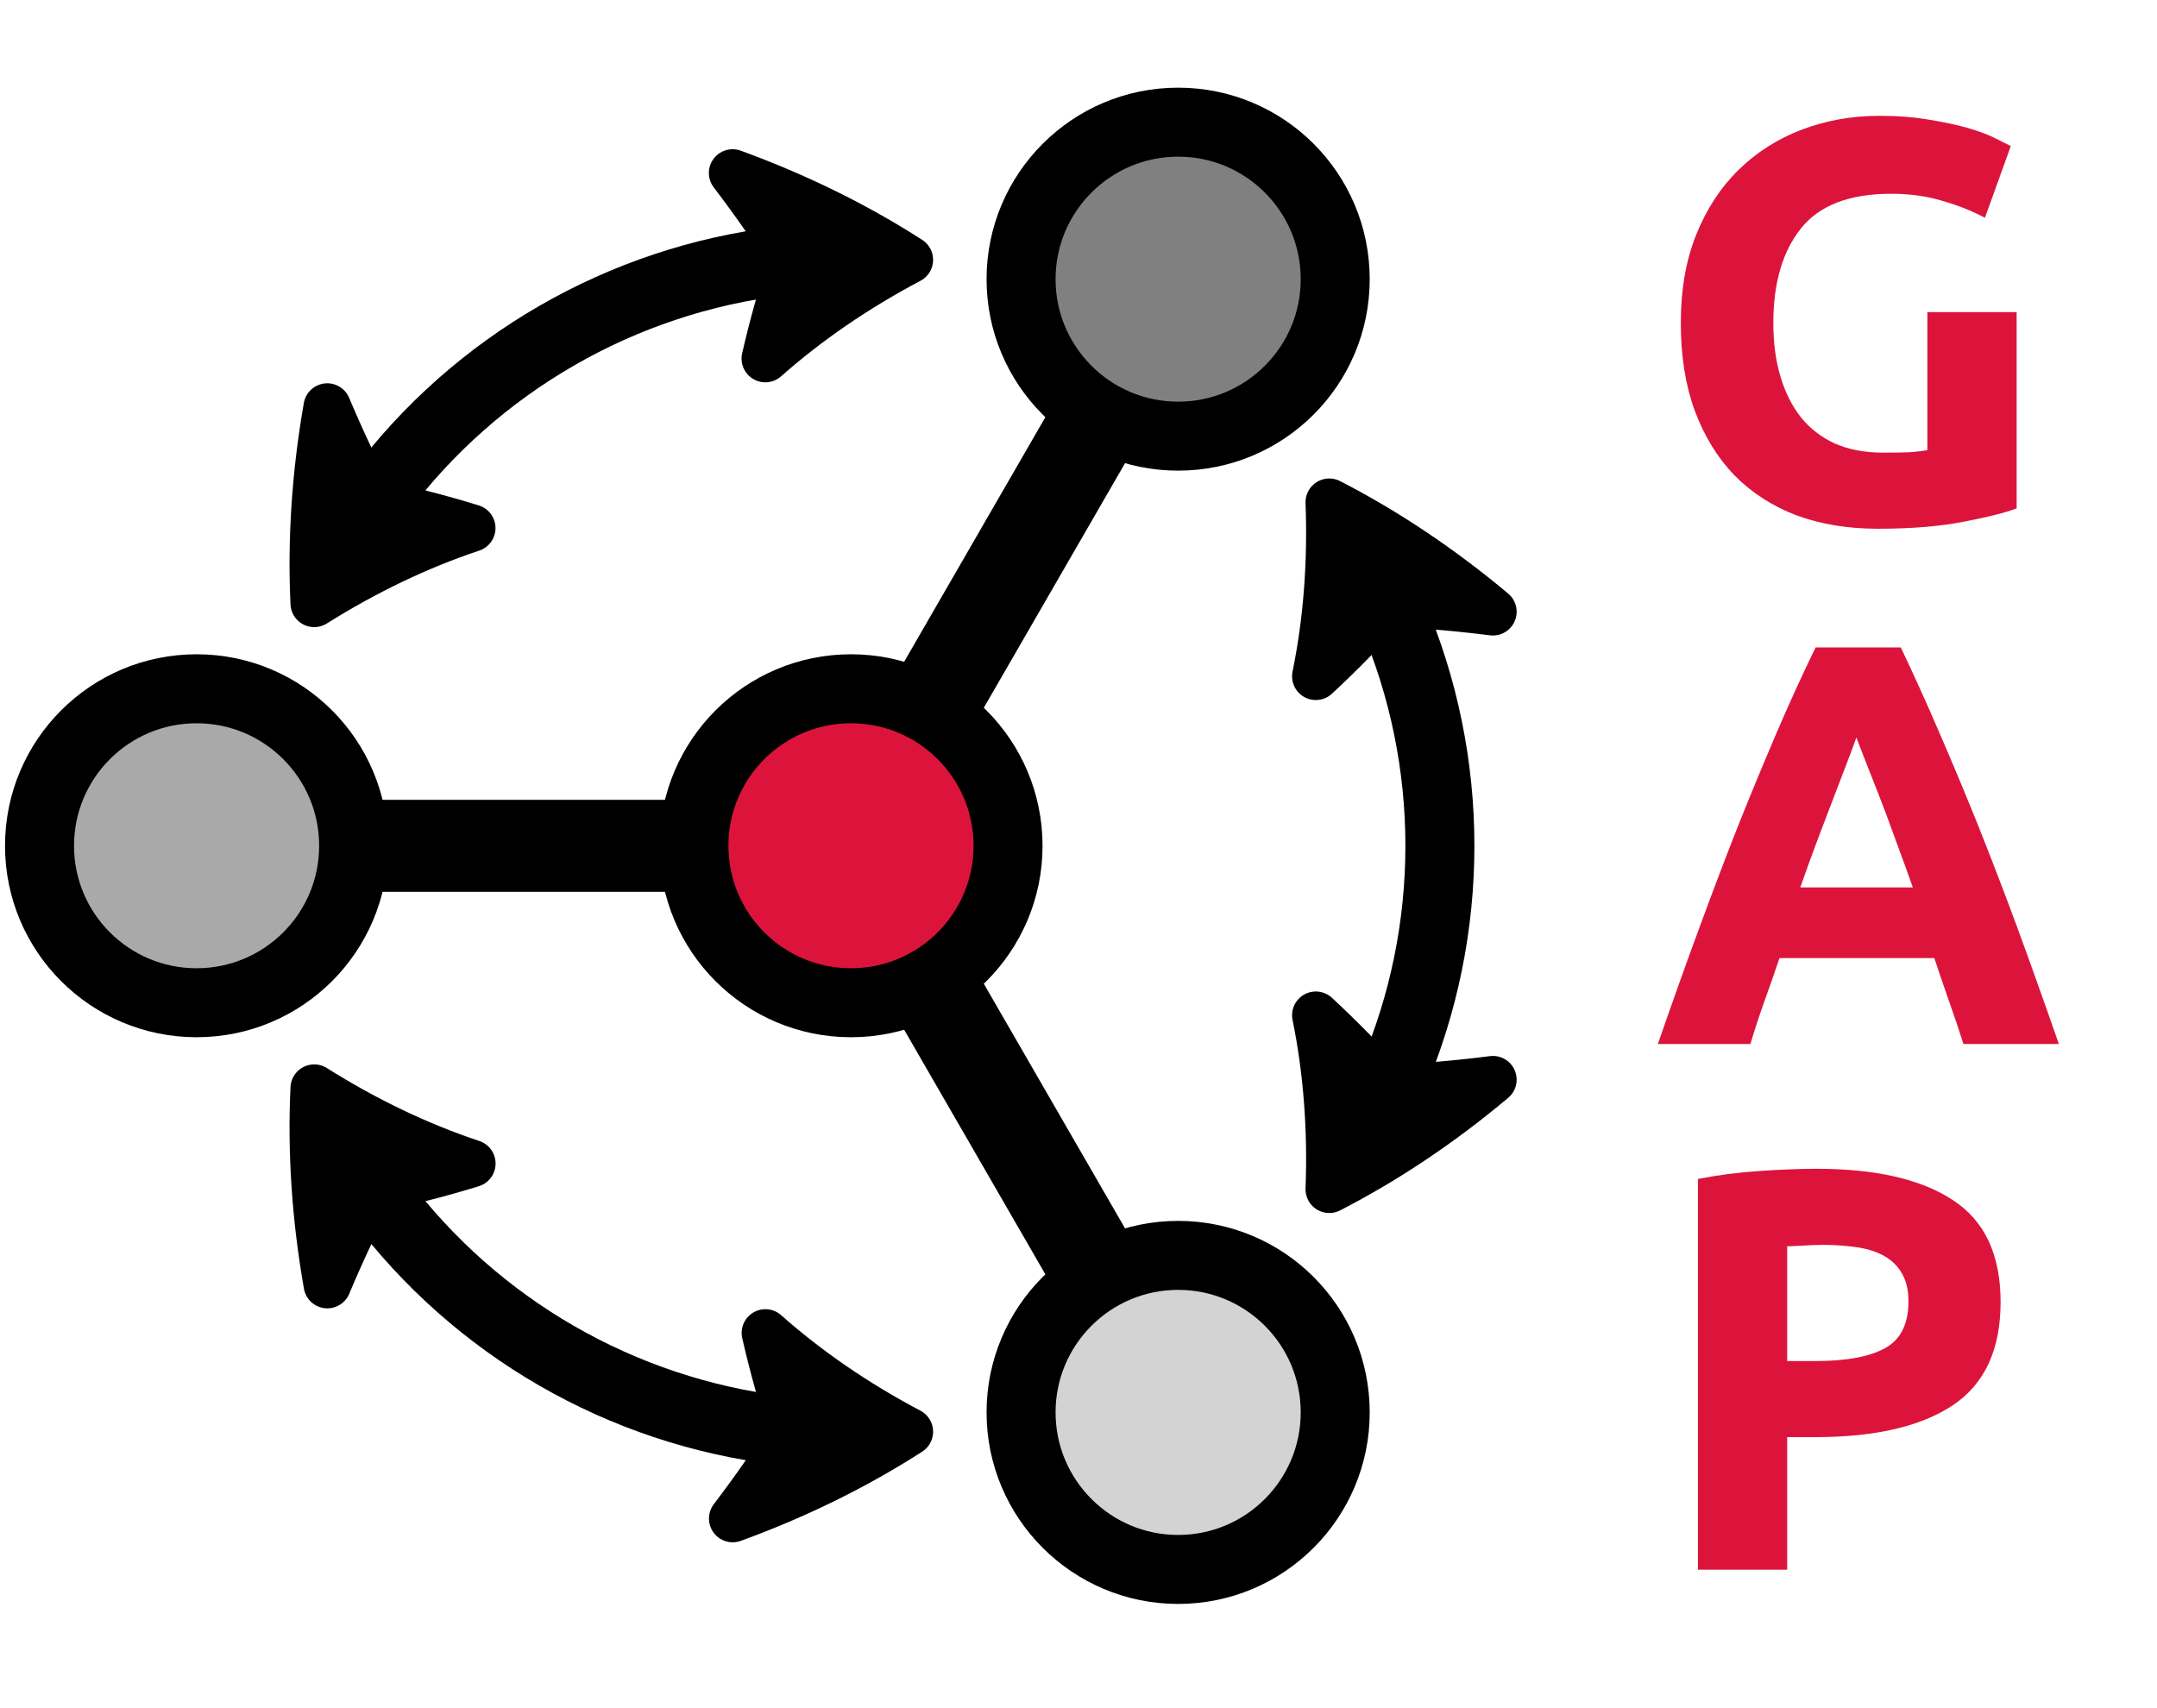
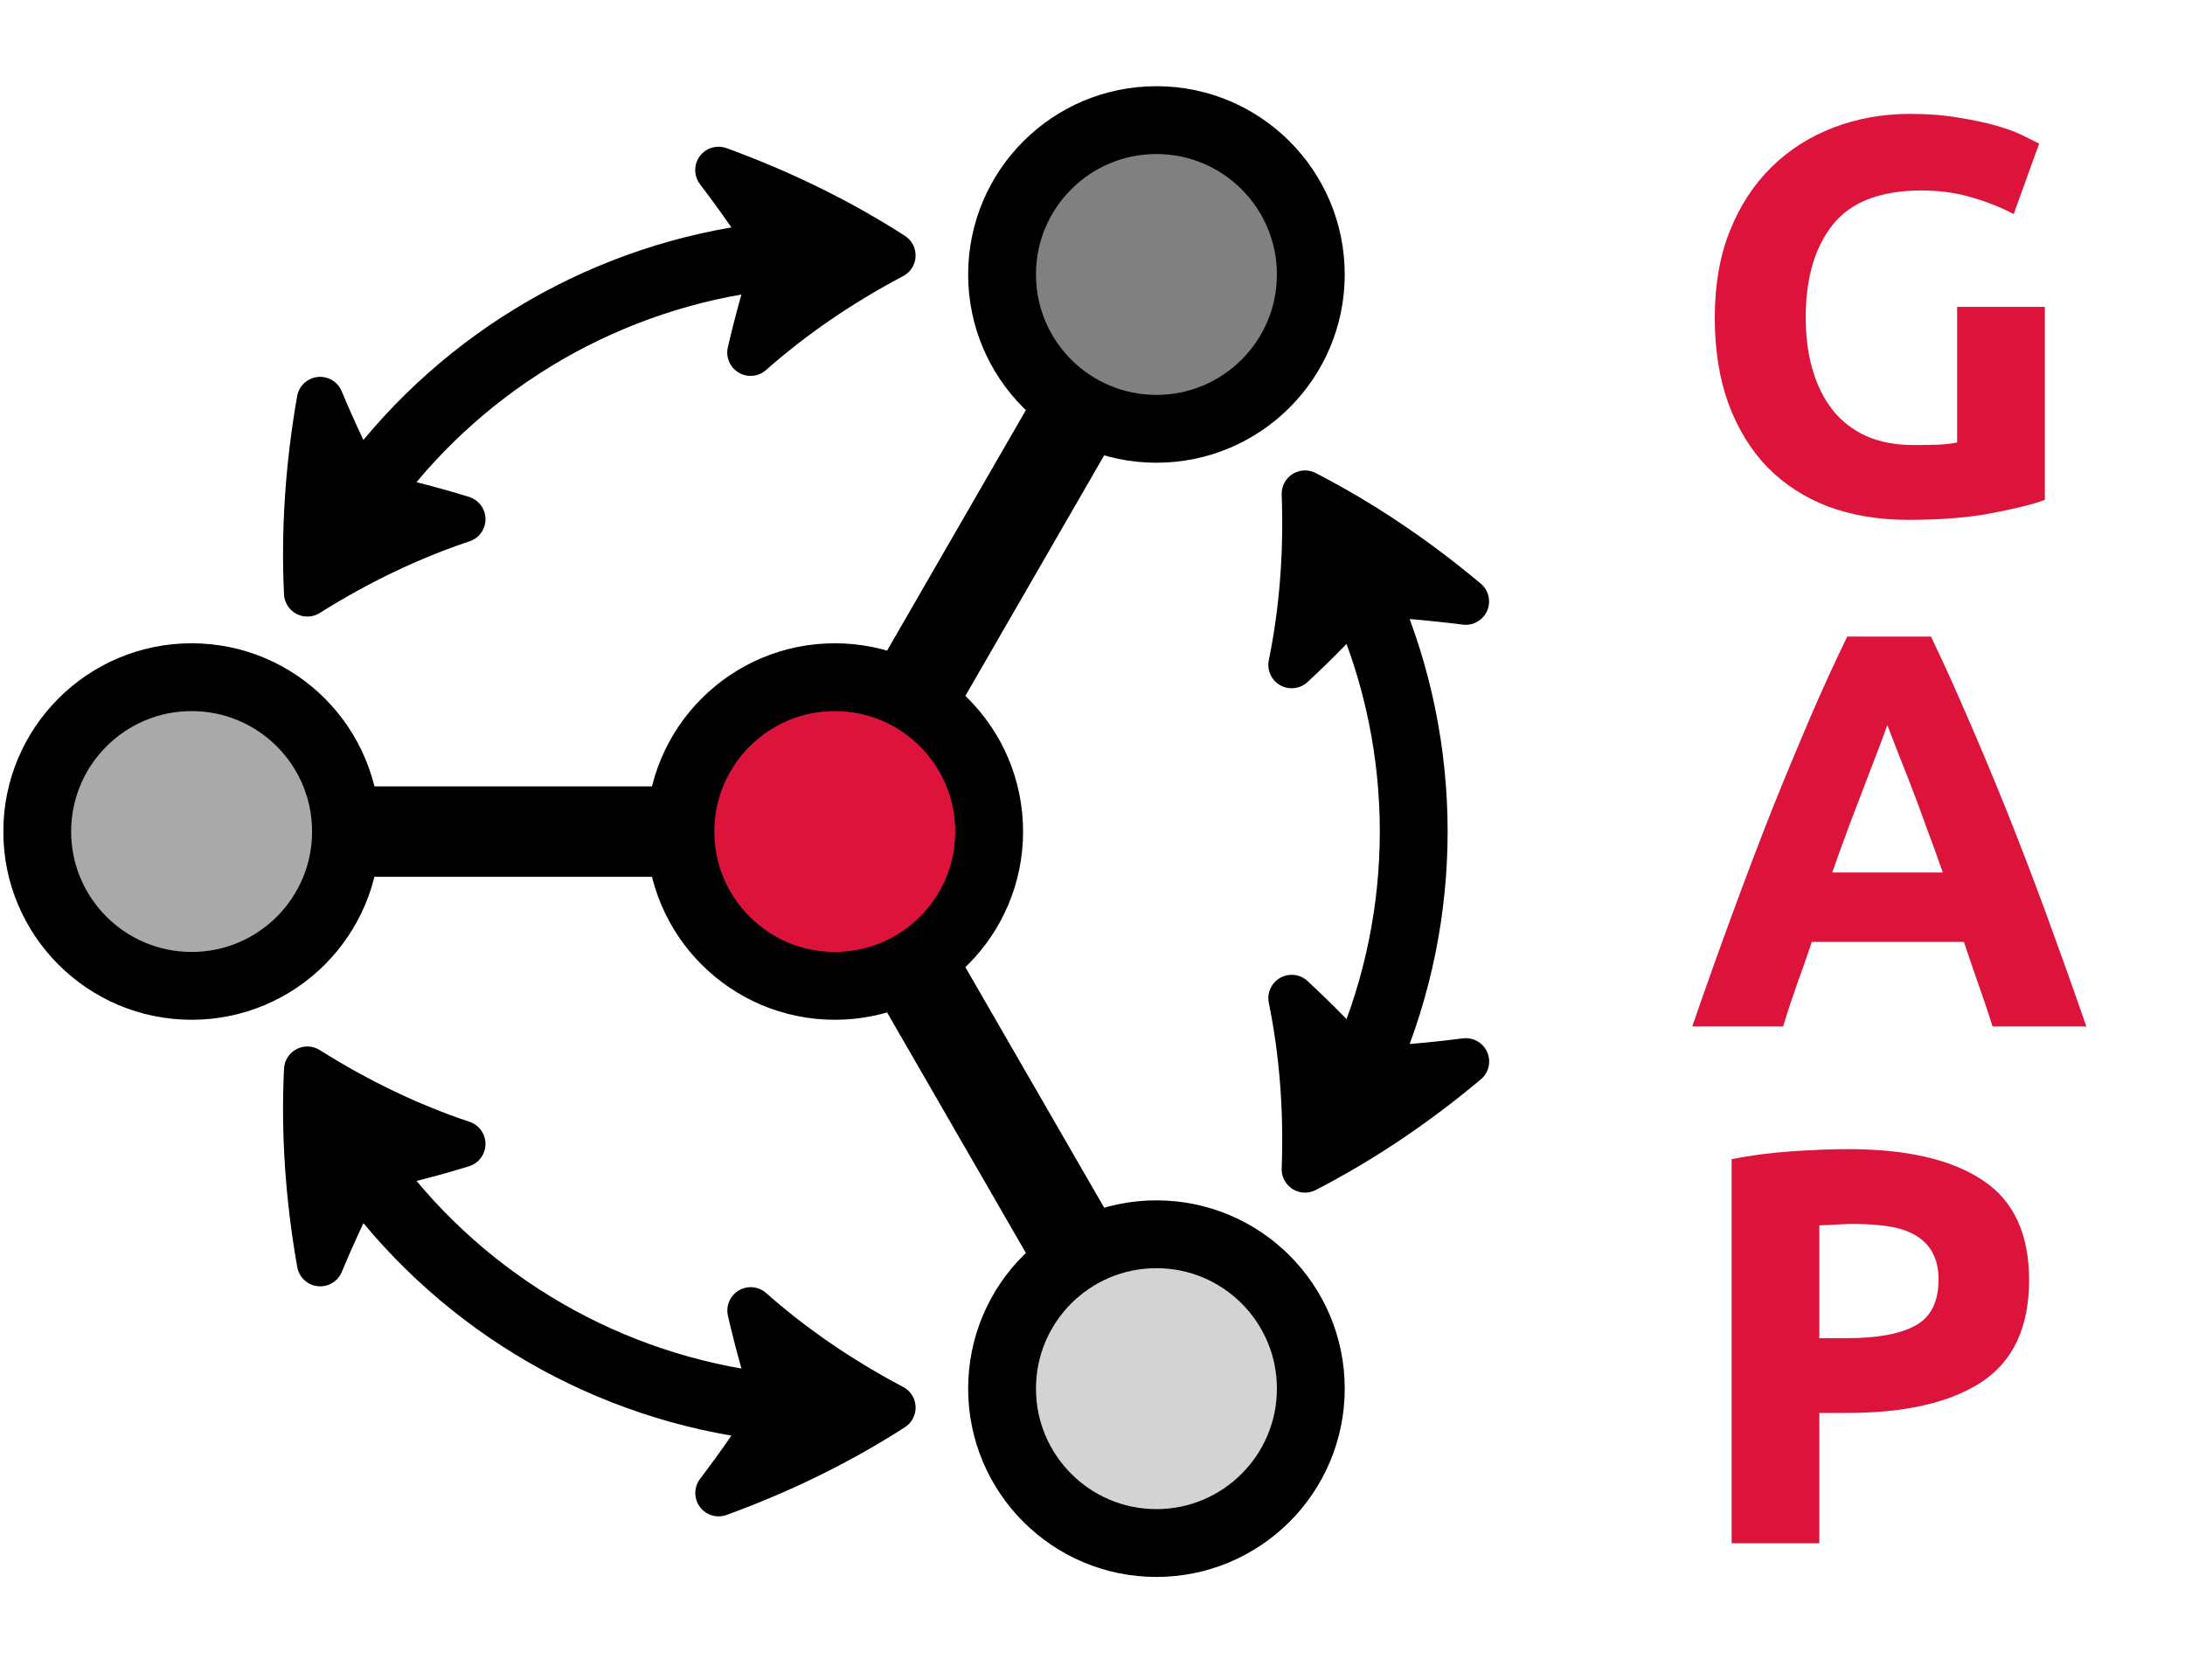
- <svg xmlns="http://www.w3.org/2000/svg" xmlns:xlink="http://www.w3.org/1999/xlink" width="92.537pt" height="73.288pt" viewBox="0 0 92.537 73.288">
+ <svg xmlns="http://www.w3.org/2000/svg" xmlns:xlink="http://www.w3.org/1999/xlink" width="95.371pt" height="73.288pt" viewBox="0 0 95.371 73.288">
  <defs>
    <g>
      <g id="glyph-0-0">
        <path d="M 10.266 -14.062 C 8.473 -14.062 7.18 -13.566 6.391 -12.578 C 5.598 -11.586 5.203 -10.234 5.203 -8.516 C 5.203 -7.68 5.301 -6.926 5.5 -6.25 C 5.695 -5.57 5.988 -4.984 6.375 -4.484 C 6.77 -3.992 7.258 -3.613 7.844 -3.344 C 8.438 -3.082 9.129 -2.953 9.922 -2.953 C 10.348 -2.953 10.711 -2.957 11.016 -2.969 C 11.316 -2.988 11.582 -3.02 11.812 -3.062 L 11.812 -8.984 L 15.641 -8.984 L 15.641 -0.562 C 15.18 -0.383 14.441 -0.195 13.422 0 C 12.41 0.207 11.16 0.312 9.672 0.312 C 8.391 0.312 7.227 0.117 6.188 -0.266 C 5.156 -0.66 4.27 -1.234 3.531 -1.984 C 2.801 -2.742 2.234 -3.672 1.828 -4.766 C 1.43 -5.859 1.234 -7.109 1.234 -8.516 C 1.234 -9.941 1.453 -11.203 1.891 -12.297 C 2.328 -13.391 2.93 -14.316 3.703 -15.078 C 4.473 -15.836 5.379 -16.414 6.422 -16.812 C 7.461 -17.207 8.57 -17.406 9.75 -17.406 C 10.551 -17.406 11.273 -17.348 11.922 -17.234 C 12.566 -17.129 13.117 -17.008 13.578 -16.875 C 14.047 -16.738 14.43 -16.594 14.734 -16.438 C 15.035 -16.289 15.254 -16.18 15.391 -16.109 L 14.281 -13.031 C 13.758 -13.312 13.16 -13.551 12.484 -13.75 C 11.805 -13.957 11.066 -14.062 10.266 -14.062 Z M 10.266 -14.062 " />
      </g>
      <g id="glyph-0-1">
        <path d="M 13.359 0 C 13.172 -0.594 12.969 -1.195 12.75 -1.812 C 12.531 -2.438 12.316 -3.062 12.109 -3.688 L 5.469 -3.688 C 5.258 -3.062 5.039 -2.438 4.812 -1.812 C 4.594 -1.195 4.395 -0.594 4.219 0 L 0.25 0 C 0.883 -1.832 1.488 -3.523 2.062 -5.078 C 2.633 -6.629 3.191 -8.094 3.734 -9.469 C 4.285 -10.844 4.828 -12.148 5.359 -13.391 C 5.891 -14.629 6.441 -15.836 7.016 -17.016 L 10.672 -17.016 C 11.234 -15.836 11.781 -14.629 12.312 -13.391 C 12.852 -12.148 13.398 -10.844 13.953 -9.469 C 14.504 -8.094 15.066 -6.629 15.641 -5.078 C 16.211 -3.523 16.816 -1.832 17.453 0 Z M 8.766 -13.156 C 8.68 -12.906 8.555 -12.566 8.391 -12.141 C 8.234 -11.723 8.047 -11.234 7.828 -10.672 C 7.617 -10.117 7.383 -9.504 7.125 -8.828 C 6.875 -8.16 6.617 -7.457 6.359 -6.719 L 11.188 -6.719 C 10.926 -7.457 10.672 -8.16 10.422 -8.828 C 10.18 -9.504 9.953 -10.117 9.734 -10.672 C 9.516 -11.234 9.32 -11.723 9.156 -12.141 C 8.988 -12.566 8.859 -12.906 8.766 -13.156 Z M 8.766 -13.156 " />
      </g>
      <g id="glyph-0-2">
        <path d="M 7.062 -17.203 C 9.602 -17.203 11.551 -16.754 12.906 -15.859 C 14.27 -14.973 14.953 -13.516 14.953 -11.484 C 14.953 -9.441 14.266 -7.961 12.891 -7.047 C 11.516 -6.141 9.551 -5.688 7 -5.688 L 5.797 -5.688 L 5.797 0 L 1.969 0 L 1.969 -16.766 C 2.801 -16.93 3.68 -17.047 4.609 -17.109 C 5.547 -17.172 6.363 -17.203 7.062 -17.203 Z M 7.312 -13.938 C 7.031 -13.938 6.754 -13.926 6.484 -13.906 C 6.223 -13.895 5.992 -13.883 5.797 -13.875 L 5.797 -8.953 L 7 -8.953 C 8.32 -8.953 9.316 -9.133 9.984 -9.5 C 10.66 -9.863 11 -10.535 11 -11.516 C 11 -11.984 10.91 -12.375 10.734 -12.688 C 10.566 -13 10.32 -13.25 10 -13.438 C 9.688 -13.625 9.301 -13.754 8.844 -13.828 C 8.383 -13.898 7.875 -13.938 7.312 -13.938 Z M 7.312 -13.938 " />
      </g>
    </g>
    <clipPath id="clip-0">
-       <path clip-rule="nonzero" d="M 0.215 0 L 91.863 0 L 91.863 72.582 L 0.215 72.582 Z M 0.215 0 " />
+       <path clip-rule="nonzero" d="M 0.148 0 L 94.602 0 L 94.602 72.582 L 0.148 72.582 Z M 0.148 0 " />
    </clipPath>
    <clipPath id="clip-1">
-       <path clip-rule="nonzero" d="M 0.215 0 L 91.863 0 L 91.863 72.582 L 0.215 72.582 Z M 0.215 0 " />
+       <path clip-rule="nonzero" d="M 0.148 0 L 94.602 0 L 94.602 72.582 L 0.148 72.582 Z M 0.148 0 " />
    </clipPath>
    <clipPath id="clip-2">
-       <path clip-rule="nonzero" d="M 0.215 0 L 86 0 L 86 72.582 L 0.215 72.582 Z M 0.215 0 " />
+       <path clip-rule="nonzero" d="M 0.148 0 L 86 0 L 86 72.582 L 0.148 72.582 Z M 0.148 0 " />
    </clipPath>
    <clipPath id="clip-3">
-       <path clip-rule="nonzero" d="M 1 0 L 91.863 0 L 91.863 61 L 1 61 Z M 1 0 " />
+       <path clip-rule="nonzero" d="M 1 0 L 94.602 0 L 94.602 61 L 1 61 Z M 1 0 " />
    </clipPath>
    <clipPath id="clip-4">
-       <path clip-rule="nonzero" d="M 0.215 0 L 58 0 L 58 72.582 L 0.215 72.582 Z M 0.215 0 " />
+       <path clip-rule="nonzero" d="M 0.148 0 L 57 0 L 57 72.582 L 0.148 72.582 Z M 0.148 0 " />
    </clipPath>
    <clipPath id="clip-5">
-       <path clip-rule="nonzero" d="M 1 12 L 91.863 12 L 91.863 72.582 L 1 72.582 Z M 1 12 " />
+       <path clip-rule="nonzero" d="M 1 12 L 94.602 12 L 94.602 72.582 L 1 72.582 Z M 1 12 " />
    </clipPath>
    <clipPath id="clip-6">
-       <path clip-rule="nonzero" d="M 0.215 0 L 76 0 L 76 64 L 0.215 64 Z M 0.215 0 " />
+       <path clip-rule="nonzero" d="M 0.148 0 L 76 0 L 76 64 L 0.148 64 Z M 0.148 0 " />
    </clipPath>
    <clipPath id="clip-7">
-       <path clip-rule="nonzero" d="M 0.215 9 L 76 9 L 76 72.582 L 0.215 72.582 Z M 0.215 9 " />
+       <path clip-rule="nonzero" d="M 0.148 9 L 76 9 L 76 72.582 L 0.148 72.582 Z M 0.148 9 " />
    </clipPath>
    <clipPath id="clip-8">
-       <path clip-rule="nonzero" d="M 17 0 L 91.863 0 L 91.863 72.582 L 17 72.582 Z M 17 0 " />
+       <path clip-rule="nonzero" d="M 17 0 L 94.602 0 L 94.602 72.582 L 17 72.582 Z M 17 0 " />
    </clipPath>
  </defs>
  <g clip-path="url(#clip-0)">
-     <path fill="none" stroke-width="3.985" stroke-linecap="butt" stroke-linejoin="miter" stroke="rgb(0%, 0%, 0%)" stroke-opacity="1" stroke-miterlimit="10" d="M 2.836 4.909 L 11.34 19.641 " transform="matrix(0.990378, 0, 0, -0.990378, 36.50733, 36.29142)" />
+     <path fill="none" stroke-width="3.985" stroke-linecap="butt" stroke-linejoin="miter" stroke="rgb(0%, 0%, 0%)" stroke-opacity="1" stroke-miterlimit="10" d="M 2.835 4.909 L 11.338 19.641 " transform="matrix(0.990378, 0, 0, -0.990378, 36.43876, 36.29142)" />
  </g>
-   <path fill="none" stroke-width="3.985" stroke-linecap="butt" stroke-linejoin="miter" stroke="rgb(0%, 0%, 0%)" stroke-opacity="1" stroke-miterlimit="10" d="M -5.671 -0.002 L -22.679 -0.002 " transform="matrix(0.990378, 0, 0, -0.990378, 36.50733, 36.29142)" />
+   <path fill="none" stroke-width="3.985" stroke-linecap="butt" stroke-linejoin="miter" stroke="rgb(0%, 0%, 0%)" stroke-opacity="1" stroke-miterlimit="10" d="M -5.669 -0.002 L -22.676 -0.002 " transform="matrix(0.990378, 0, 0, -0.990378, 36.43876, 36.29142)" />
  <g clip-path="url(#clip-1)">
-     <path fill="none" stroke-width="3.985" stroke-linecap="butt" stroke-linejoin="miter" stroke="rgb(0%, 0%, 0%)" stroke-opacity="1" stroke-miterlimit="10" d="M 2.836 -4.908 L 11.34 -19.64 " transform="matrix(0.990378, 0, 0, -0.990378, 36.50733, 36.29142)" />
+     <path fill="none" stroke-width="3.985" stroke-linecap="butt" stroke-linejoin="miter" stroke="rgb(0%, 0%, 0%)" stroke-opacity="1" stroke-miterlimit="10" d="M 2.835 -4.908 L 11.338 -19.64 " transform="matrix(0.990378, 0, 0, -0.990378, 36.43876, 36.29142)" />
  </g>
-   <path fill-rule="nonzero" fill="rgb(86.4%, 7.999%, 23.499%)" fill-opacity="1" d="M 43.246 36.293 C 43.246 32.57 40.23 29.555 36.508 29.555 C 32.785 29.555 29.77 32.57 29.77 36.293 C 29.77 40.012 32.785 43.027 36.508 43.027 C 40.23 43.027 43.246 40.012 43.246 36.293 Z M 43.246 36.293 " />
+   <path fill-rule="nonzero" fill="rgb(86.4%, 7.999%, 23.499%)" fill-opacity="1" d="M 43.176 36.293 C 43.176 32.57 40.16 29.555 36.438 29.555 C 32.719 29.555 29.699 32.57 29.699 36.293 C 29.699 40.012 32.719 43.027 36.438 43.027 C 40.16 43.027 43.176 40.012 43.176 36.293 Z M 43.176 36.293 " />
  <g clip-path="url(#clip-2)">
-     <path fill="none" stroke-width="2.989" stroke-linecap="butt" stroke-linejoin="miter" stroke="rgb(0%, 0%, 0%)" stroke-opacity="1" stroke-miterlimit="10" d="M 6.804 -0.002 C 6.804 3.757 3.759 6.802 0 6.802 C -3.758 6.802 -6.803 3.757 -6.803 -0.002 C -6.803 -3.756 -3.758 -6.801 0 -6.801 C 3.759 -6.801 6.804 -3.756 6.804 -0.002 Z M 6.804 -0.002 " transform="matrix(0.990378, 0, 0, -0.990378, 36.50733, 36.29142)" />
+     <path fill="none" stroke-width="2.989" stroke-linecap="butt" stroke-linejoin="miter" stroke="rgb(0%, 0%, 0%)" stroke-opacity="1" stroke-miterlimit="10" d="M 6.802 -0.002 C 6.802 3.757 3.758 6.802 -0.001 6.802 C -3.756 6.802 -6.805 3.757 -6.805 -0.002 C -6.805 -3.756 -3.756 -6.801 -0.001 -6.801 C 3.758 -6.801 6.802 -3.756 6.802 -0.002 Z M 6.802 -0.002 " transform="matrix(0.990378, 0, 0, -0.990378, 36.43876, 36.29142)" />
  </g>
-   <path fill-rule="nonzero" fill="rgb(50%, 50%, 50%)" fill-opacity="1" d="M 57.281 11.98 C 57.281 8.258 54.266 5.242 50.543 5.242 C 46.824 5.242 43.805 8.258 43.805 11.98 C 43.805 15.699 46.824 18.715 50.543 18.715 C 54.266 18.715 57.281 15.699 57.281 11.98 Z M 57.281 11.98 " />
+   <path fill-rule="nonzero" fill="rgb(50%, 50%, 50%)" fill-opacity="1" d="M 57.215 11.98 C 57.215 8.258 54.195 5.242 50.477 5.242 C 46.754 5.242 43.738 8.258 43.738 11.98 C 43.738 15.699 46.754 18.715 50.477 18.715 C 54.195 18.715 57.215 15.699 57.215 11.98 Z M 57.215 11.98 " />
  <g clip-path="url(#clip-3)">
-     <path fill="none" stroke-width="2.989" stroke-linecap="butt" stroke-linejoin="miter" stroke="rgb(0%, 0%, 0%)" stroke-opacity="1" stroke-miterlimit="10" d="M 20.976 24.547 C 20.976 28.306 17.931 31.351 14.172 31.351 C 10.417 31.351 7.368 28.306 7.368 24.547 C 7.368 20.792 10.417 17.747 14.172 17.747 C 17.931 17.747 20.976 20.792 20.976 24.547 Z M 20.976 24.547 " transform="matrix(0.990378, 0, 0, -0.990378, 36.50733, 36.29142)" />
+     <path fill="none" stroke-width="2.989" stroke-linecap="butt" stroke-linejoin="miter" stroke="rgb(0%, 0%, 0%)" stroke-opacity="1" stroke-miterlimit="10" d="M 20.978 24.547 C 20.978 28.306 17.929 31.351 14.174 31.351 C 10.415 31.351 7.37 28.306 7.37 24.547 C 7.37 20.792 10.415 17.747 14.174 17.747 C 17.929 17.747 20.978 20.792 20.978 24.547 Z M 20.978 24.547 " transform="matrix(0.990378, 0, 0, -0.990378, 36.43876, 36.29142)" />
  </g>
-   <path fill-rule="nonzero" fill="rgb(66.399%, 66.399%, 66.399%)" fill-opacity="1" d="M 15.172 36.293 C 15.172 32.57 12.156 29.555 8.434 29.555 C 4.711 29.555 1.695 32.57 1.695 36.293 C 1.695 40.012 4.711 43.027 8.434 43.027 C 12.156 43.027 15.172 40.012 15.172 36.293 Z M 15.172 36.293 " />
+   <path fill-rule="nonzero" fill="rgb(66.399%, 66.399%, 66.399%)" fill-opacity="1" d="M 15.102 36.293 C 15.102 32.57 12.086 29.555 8.363 29.555 C 4.645 29.555 1.625 32.57 1.625 36.293 C 1.625 40.012 4.645 43.027 8.363 43.027 C 12.086 43.027 15.102 40.012 15.102 36.293 Z M 15.102 36.293 " />
  <g clip-path="url(#clip-4)">
-     <path fill="none" stroke-width="2.989" stroke-linecap="butt" stroke-linejoin="miter" stroke="rgb(0%, 0%, 0%)" stroke-opacity="1" stroke-miterlimit="10" d="M -21.543 -0.002 C -21.543 3.757 -24.588 6.802 -28.346 6.802 C -32.105 6.802 -35.15 3.757 -35.15 -0.002 C -35.15 -3.756 -32.105 -6.801 -28.346 -6.801 C -24.588 -6.801 -21.543 -3.756 -21.543 -0.002 Z M -21.543 -0.002 " transform="matrix(0.990378, 0, 0, -0.990378, 36.50733, 36.29142)" />
+     <path fill="none" stroke-width="2.989" stroke-linecap="butt" stroke-linejoin="miter" stroke="rgb(0%, 0%, 0%)" stroke-opacity="1" stroke-miterlimit="10" d="M -21.544 -0.002 C -21.544 3.757 -24.589 6.802 -28.348 6.802 C -32.103 6.802 -35.152 3.757 -35.152 -0.002 C -35.152 -3.756 -32.103 -6.801 -28.348 -6.801 C -24.589 -6.801 -21.544 -3.756 -21.544 -0.002 Z M -21.544 -0.002 " transform="matrix(0.990378, 0, 0, -0.990378, 36.43876, 36.29142)" />
  </g>
-   <path fill-rule="nonzero" fill="rgb(82.799%, 82.799%, 82.799%)" fill-opacity="1" d="M 57.281 60.605 C 57.281 56.883 54.266 53.867 50.543 53.867 C 46.824 53.867 43.805 56.883 43.805 60.605 C 43.805 64.324 46.824 67.344 50.543 67.344 C 54.266 67.344 57.281 64.324 57.281 60.605 Z M 57.281 60.605 " />
+   <path fill-rule="nonzero" fill="rgb(82.799%, 82.799%, 82.799%)" fill-opacity="1" d="M 57.215 60.605 C 57.215 56.883 54.195 53.867 50.477 53.867 C 46.754 53.867 43.738 56.883 43.738 60.605 C 43.738 64.324 46.754 67.344 50.477 67.344 C 54.195 67.344 57.215 64.324 57.215 60.605 Z M 57.215 60.605 " />
  <g clip-path="url(#clip-5)">
-     <path fill="none" stroke-width="2.989" stroke-linecap="butt" stroke-linejoin="miter" stroke="rgb(0%, 0%, 0%)" stroke-opacity="1" stroke-miterlimit="10" d="M 20.976 -24.55 C 20.976 -20.791 17.931 -17.747 14.172 -17.747 C 10.417 -17.747 7.368 -20.791 7.368 -24.55 C 7.368 -28.305 10.417 -31.354 14.172 -31.354 C 17.931 -31.354 20.976 -28.305 20.976 -24.55 Z M 20.976 -24.55 " transform="matrix(0.990378, 0, 0, -0.990378, 36.50733, 36.29142)" />
+     <path fill="none" stroke-width="2.989" stroke-linecap="butt" stroke-linejoin="miter" stroke="rgb(0%, 0%, 0%)" stroke-opacity="1" stroke-miterlimit="10" d="M 20.978 -24.55 C 20.978 -20.791 17.929 -17.747 14.174 -17.747 C 10.415 -17.747 7.37 -20.791 7.37 -24.55 C 7.37 -28.305 10.415 -31.354 14.174 -31.354 C 17.929 -31.354 20.978 -28.305 20.978 -24.55 Z M 20.978 -24.55 " transform="matrix(0.990378, 0, 0, -0.990378, 36.43876, 36.29142)" />
  </g>
  <g clip-path="url(#clip-6)">
-     <path fill="none" stroke-width="2.989" stroke-linecap="butt" stroke-linejoin="miter" stroke="rgb(0%, 0%, 0%)" stroke-opacity="1" stroke-miterlimit="10" d="M -3.021 25.336 C -9.947 24.512 -16.254 20.867 -20.43 15.282 " transform="matrix(0.990378, 0, 0, -0.990378, 36.50733, 36.29142)" />
+     <path fill="none" stroke-width="2.989" stroke-linecap="butt" stroke-linejoin="miter" stroke="rgb(0%, 0%, 0%)" stroke-opacity="1" stroke-miterlimit="10" d="M -3.019 25.336 C -9.945 24.512 -16.255 20.867 -20.432 15.282 " transform="matrix(0.990378, 0, 0, -0.990378, 36.43876, 36.29142)" />
  </g>
-   <path fill-rule="nonzero" fill="rgb(0%, 0%, 0%)" fill-opacity="1" stroke-width="2.057" stroke-linecap="butt" stroke-linejoin="round" stroke="rgb(0%, 0%, 0%)" stroke-opacity="1" stroke-miterlimit="10" d="M 2.529 25.387 C 0.217 26.874 -2.35 28.136 -5.127 29.15 C -4.192 27.923 -3.317 26.669 -2.508 25.391 C -2.981 23.967 -3.384 22.54 -3.711 21.108 C -1.897 22.713 0.194 24.153 2.529 25.387 Z M 2.529 25.387 " transform="matrix(0.990378, 0, 0, -0.990378, 36.50733, 36.29142)" />
-   <path fill-rule="nonzero" fill="rgb(0%, 0%, 0%)" fill-opacity="1" stroke-width="2.057" stroke-linecap="butt" stroke-linejoin="round" stroke="rgb(0%, 0%, 0%)" stroke-opacity="1" stroke-miterlimit="10" d="M -23.251 10.502 C -21.014 11.906 -18.723 12.999 -16.427 13.764 C -17.831 14.198 -19.267 14.564 -20.734 14.868 C -21.44 16.205 -22.087 17.59 -22.687 19.009 C -23.195 16.103 -23.381 13.247 -23.251 10.502 Z M -23.251 10.502 " transform="matrix(0.990378, 0, 0, -0.990378, 36.50733, 36.29142)" />
+   <path fill-rule="nonzero" fill="rgb(0%, 0%, 0%)" fill-opacity="1" stroke-width="2.057" stroke-linecap="butt" stroke-linejoin="round" stroke="rgb(0%, 0%, 0%)" stroke-opacity="1" stroke-miterlimit="10" d="M 2.531 25.387 C 0.22 26.874 -2.348 28.136 -5.125 29.15 C -4.19 27.923 -3.318 26.669 -2.51 25.391 C -2.983 23.967 -3.381 22.54 -3.713 21.108 C -1.898 22.713 0.196 24.153 2.531 25.387 Z M 2.531 25.387 " transform="matrix(0.990378, 0, 0, -0.990378, 36.43876, 36.29142)" />
+   <path fill-rule="nonzero" fill="rgb(0%, 0%, 0%)" fill-opacity="1" stroke-width="2.057" stroke-linecap="butt" stroke-linejoin="round" stroke="rgb(0%, 0%, 0%)" stroke-opacity="1" stroke-miterlimit="10" d="M -23.248 10.502 C -21.012 11.906 -18.72 12.999 -16.425 13.764 C -17.829 14.198 -19.269 14.564 -20.736 14.868 C -21.438 16.205 -22.089 17.59 -22.684 19.009 C -23.193 16.103 -23.382 13.247 -23.248 10.502 Z M -23.248 10.502 " transform="matrix(0.990378, 0, 0, -0.990378, 36.43876, 36.29142)" />
  <g clip-path="url(#clip-7)">
-     <path fill="none" stroke-width="2.989" stroke-linecap="butt" stroke-linejoin="miter" stroke="rgb(0%, 0%, 0%)" stroke-opacity="1" stroke-miterlimit="10" d="M -20.43 -15.281 C -16.254 -20.866 -9.943 -24.511 -3.021 -25.335 " transform="matrix(0.990378, 0, 0, -0.990378, 36.50733, 36.29142)" />
+     <path fill="none" stroke-width="2.989" stroke-linecap="butt" stroke-linejoin="miter" stroke="rgb(0%, 0%, 0%)" stroke-opacity="1" stroke-miterlimit="10" d="M -20.432 -15.281 C -16.255 -20.866 -9.945 -24.511 -3.019 -25.335 " transform="matrix(0.990378, 0, 0, -0.990378, 36.43876, 36.29142)" />
  </g>
-   <path fill-rule="nonzero" fill="rgb(0%, 0%, 0%)" fill-opacity="1" stroke-width="2.057" stroke-linecap="butt" stroke-linejoin="round" stroke="rgb(0%, 0%, 0%)" stroke-opacity="1" stroke-miterlimit="10" d="M -23.251 -10.501 C -23.381 -13.246 -23.195 -16.106 -22.683 -19.013 C -22.087 -17.593 -21.436 -16.208 -20.734 -14.867 C -19.267 -14.567 -17.827 -14.201 -16.423 -13.767 C -18.723 -13.002 -21.014 -11.909 -23.251 -10.501 Z M -23.251 -10.501 " transform="matrix(0.990378, 0, 0, -0.990378, 36.50733, 36.29142)" />
-   <path fill-rule="nonzero" fill="rgb(0%, 0%, 0%)" fill-opacity="1" stroke-width="2.057" stroke-linecap="butt" stroke-linejoin="round" stroke="rgb(0%, 0%, 0%)" stroke-opacity="1" stroke-miterlimit="10" d="M 2.529 -25.386 C 0.194 -24.152 -1.897 -22.712 -3.707 -21.107 C -3.38 -22.539 -2.981 -23.97 -2.508 -25.39 C -3.317 -26.668 -4.188 -27.923 -5.123 -29.149 C -2.35 -28.139 0.217 -26.873 2.529 -25.386 Z M 2.529 -25.386 " transform="matrix(0.990378, 0, 0, -0.990378, 36.50733, 36.29142)" />
+   <path fill-rule="nonzero" fill="rgb(0%, 0%, 0%)" fill-opacity="1" stroke-width="2.057" stroke-linecap="butt" stroke-linejoin="round" stroke="rgb(0%, 0%, 0%)" stroke-opacity="1" stroke-miterlimit="10" d="M -23.248 -10.501 C -23.382 -13.246 -23.193 -16.106 -22.68 -19.013 C -22.085 -17.593 -21.438 -16.208 -20.736 -14.867 C -19.265 -14.567 -17.829 -14.201 -16.425 -13.767 C -18.72 -13.002 -21.012 -11.909 -23.248 -10.501 Z M -23.248 -10.501 " transform="matrix(0.990378, 0, 0, -0.990378, 36.43876, 36.29142)" />
+   <path fill-rule="nonzero" fill="rgb(0%, 0%, 0%)" fill-opacity="1" stroke-width="2.057" stroke-linecap="butt" stroke-linejoin="round" stroke="rgb(0%, 0%, 0%)" stroke-opacity="1" stroke-miterlimit="10" d="M 2.531 -25.386 C 0.196 -24.152 -1.898 -22.712 -3.709 -21.107 C -3.381 -22.539 -2.979 -23.97 -2.51 -25.39 C -3.318 -26.668 -4.19 -27.923 -5.121 -29.149 C -2.348 -28.139 0.22 -26.873 2.531 -25.386 Z M 2.531 -25.386 " transform="matrix(0.990378, 0, 0, -0.990378, 36.43876, 36.29142)" />
  <g clip-path="url(#clip-8)">
-     <path fill="none" stroke-width="2.989" stroke-linecap="butt" stroke-linejoin="miter" stroke="rgb(0%, 0%, 0%)" stroke-opacity="1" stroke-miterlimit="10" d="M 23.453 -10.051 C 26.198 -3.642 26.198 3.643 23.449 10.052 " transform="matrix(0.990378, 0, 0, -0.990378, 36.50733, 36.29142)" />
+     <path fill="none" stroke-width="2.989" stroke-linecap="butt" stroke-linejoin="miter" stroke="rgb(0%, 0%, 0%)" stroke-opacity="1" stroke-miterlimit="10" d="M 23.451 -10.051 C 26.2 -3.642 26.2 3.643 23.451 10.052 " transform="matrix(0.990378, 0, 0, -0.990378, 36.43876, 36.29142)" />
  </g>
-   <path fill-rule="nonzero" fill="rgb(0%, 0%, 0%)" fill-opacity="1" stroke-width="2.057" stroke-linecap="butt" stroke-linejoin="round" stroke="rgb(0%, 0%, 0%)" stroke-opacity="1" stroke-miterlimit="10" d="M 20.719 -14.883 C 23.165 -13.625 25.543 -12.035 27.807 -10.134 C 26.277 -10.331 24.754 -10.462 23.244 -10.521 C 22.25 -9.401 21.212 -8.34 20.136 -7.342 C 20.621 -9.712 20.818 -12.244 20.719 -14.883 Z M 20.719 -14.883 " transform="matrix(0.990378, 0, 0, -0.990378, 36.50733, 36.29142)" />
-   <path fill-rule="nonzero" fill="rgb(0%, 0%, 0%)" fill-opacity="1" stroke-width="2.057" stroke-linecap="butt" stroke-linejoin="round" stroke="rgb(0%, 0%, 0%)" stroke-opacity="1" stroke-miterlimit="10" d="M 20.719 14.884 C 20.818 12.245 20.621 9.713 20.136 7.343 C 21.212 8.34 22.25 9.401 23.244 10.522 C 24.754 10.462 26.277 10.332 27.807 10.139 C 25.543 12.036 23.165 13.626 20.719 14.884 Z M 20.719 14.884 " transform="matrix(0.990378, 0, 0, -0.990378, 36.50733, 36.29142)" />
+   <path fill-rule="nonzero" fill="rgb(0%, 0%, 0%)" fill-opacity="1" stroke-width="2.057" stroke-linecap="butt" stroke-linejoin="round" stroke="rgb(0%, 0%, 0%)" stroke-opacity="1" stroke-miterlimit="10" d="M 20.722 -14.883 C 23.163 -13.625 25.541 -12.035 27.809 -10.134 C 26.279 -10.331 24.756 -10.462 23.242 -10.521 C 22.248 -9.401 21.211 -8.34 20.134 -7.342 C 20.619 -9.712 20.82 -12.244 20.722 -14.883 Z M 20.722 -14.883 " transform="matrix(0.990378, 0, 0, -0.990378, 36.43876, 36.29142)" />
+   <path fill-rule="nonzero" fill="rgb(0%, 0%, 0%)" fill-opacity="1" stroke-width="2.057" stroke-linecap="butt" stroke-linejoin="round" stroke="rgb(0%, 0%, 0%)" stroke-opacity="1" stroke-miterlimit="10" d="M 20.722 14.884 C 20.82 12.245 20.619 9.713 20.134 7.343 C 21.211 8.34 22.248 9.401 23.242 10.522 C 24.756 10.462 26.279 10.332 27.805 10.139 C 25.541 12.036 23.163 13.626 20.722 14.884 Z M 20.722 14.884 " transform="matrix(0.990378, 0, 0, -0.990378, 36.43876, 36.29142)" />
  <g fill="rgb(86.4%, 7.999%, 23.499%)" fill-opacity="1">
-     <use xlink:href="#glyph-0-0" x="70.874" y="22.376" />
+     <use xlink:href="#glyph-0-0" x="73.613" y="22.376" />
  </g>
  <g fill="rgb(86.4%, 7.999%, 23.499%)" fill-opacity="1">
-     <use xlink:href="#glyph-0-1" x="70.874" y="44.798" />
+     <use xlink:href="#glyph-0-1" x="73.613" y="44.798" />
  </g>
  <g fill="rgb(86.4%, 7.999%, 23.499%)" fill-opacity="1">
-     <use xlink:href="#glyph-0-2" x="70.874" y="67.355" />
+     <use xlink:href="#glyph-0-2" x="73.613" y="67.355" />
  </g>
</svg>
